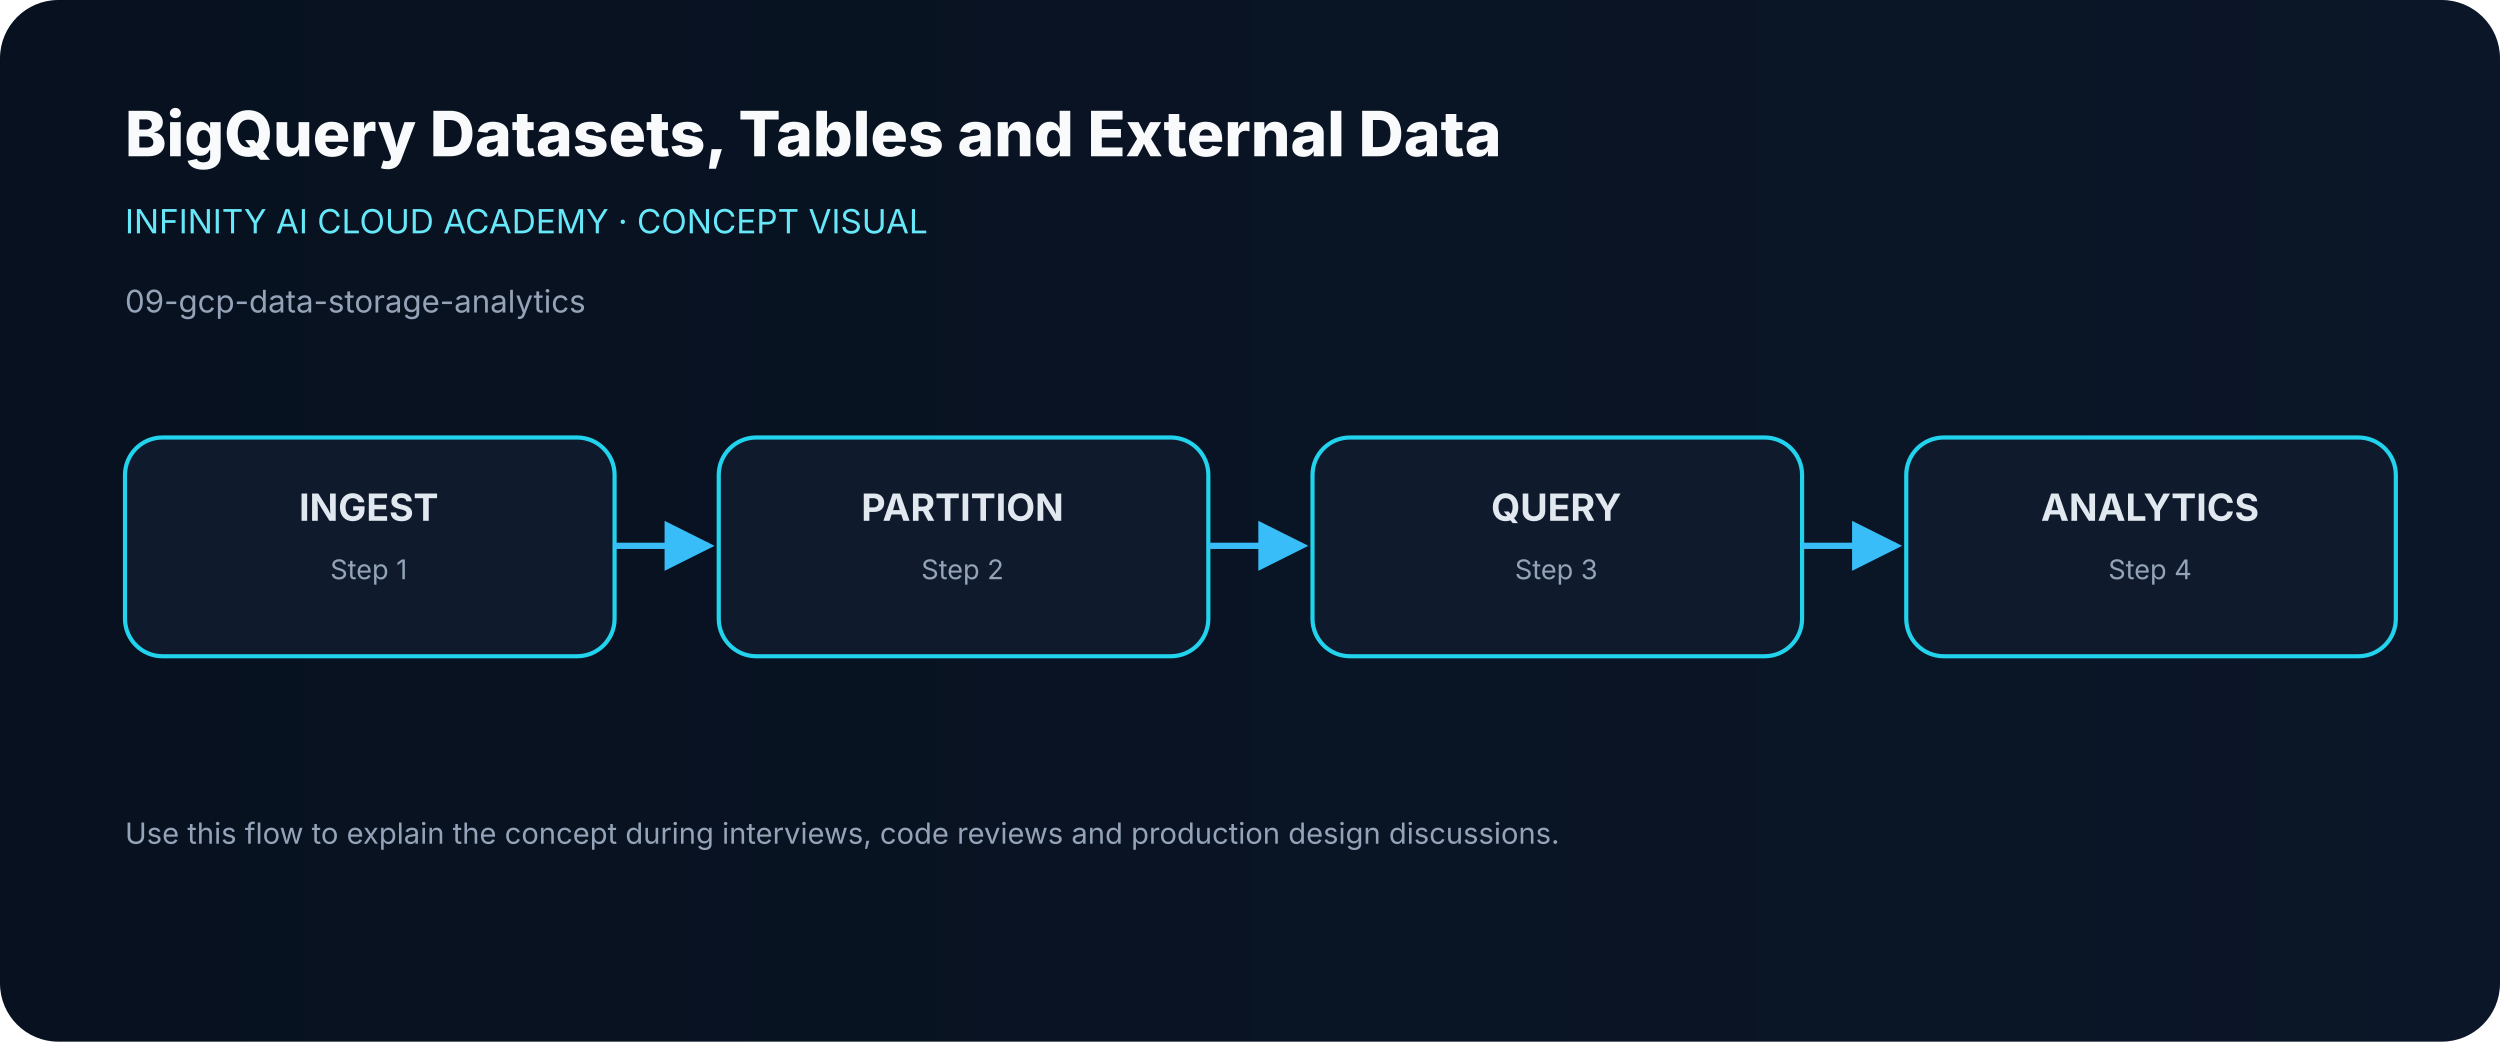
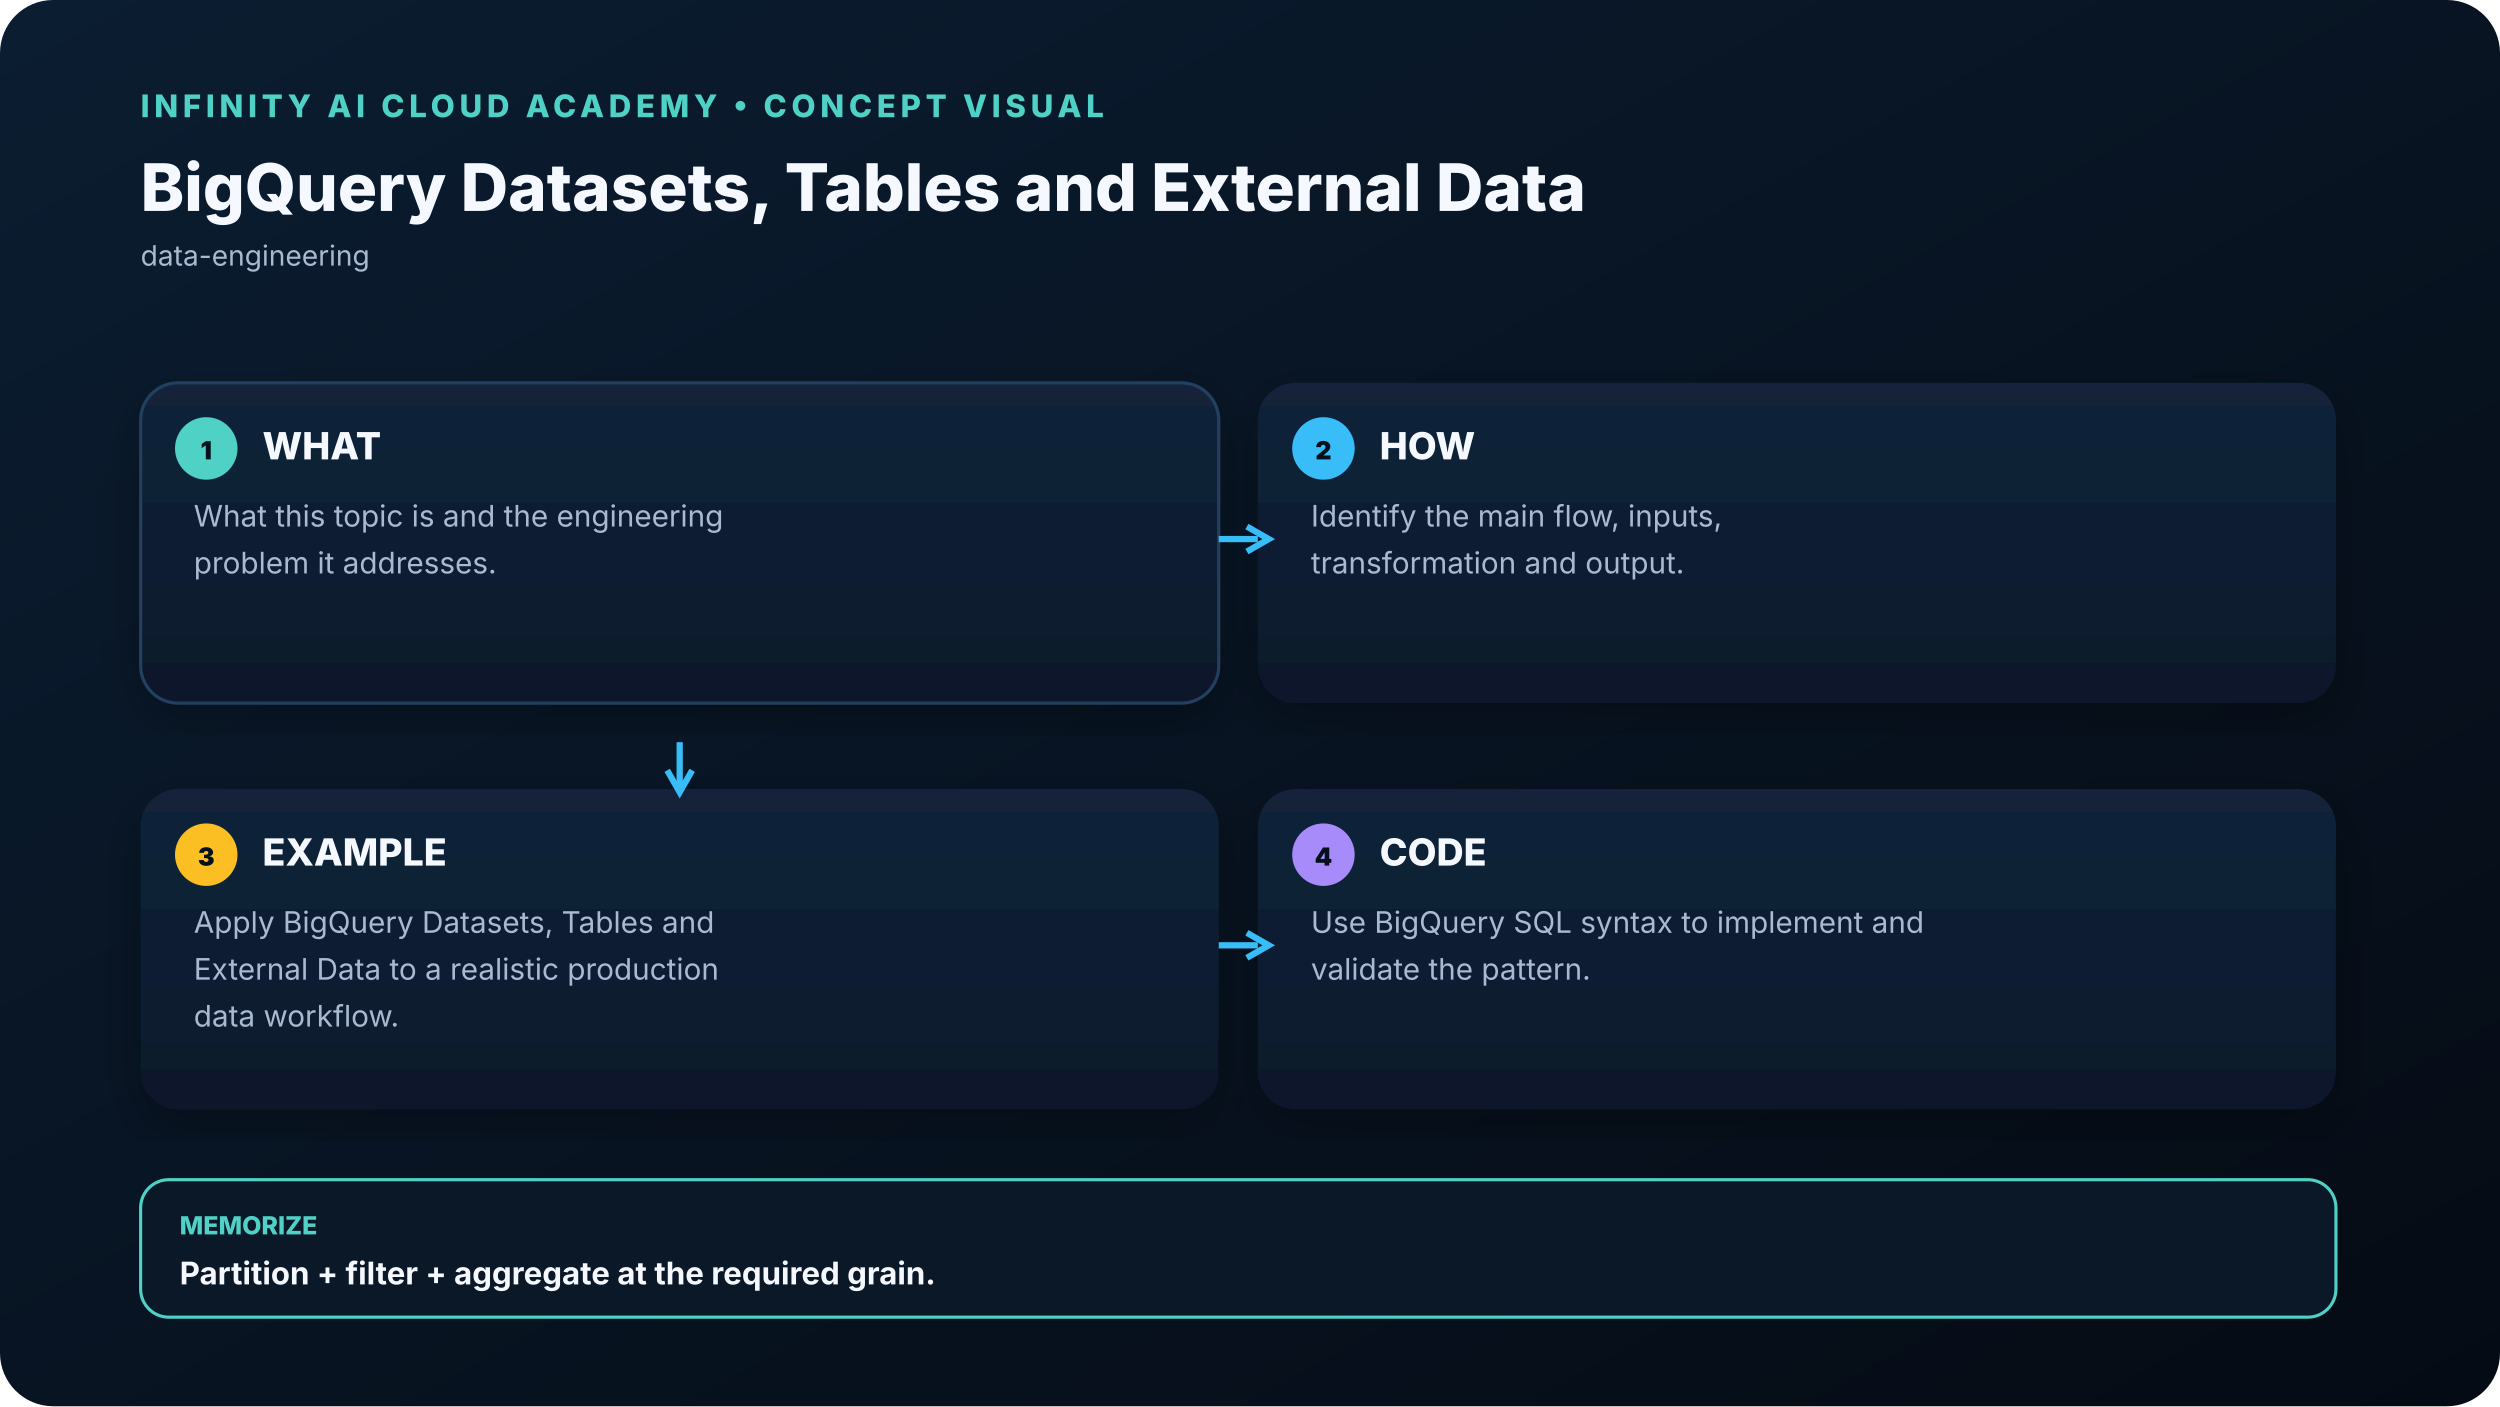
- <svg xmlns="http://www.w3.org/2000/svg" width="1200" height="500" viewBox="0 0 1200 500">
+ <svg xmlns="http://www.w3.org/2000/svg" width="1600" height="900" viewBox="0 0 1600 900">
  <defs>
-     <linearGradient id="g" x1="0" x2="1">
-       <stop stop-color="#07111f" />
-       <stop offset="1" stop-color="#0b1628" />
+     <linearGradient id="bg" x1="0" y1="0" x2="1" y2="1">
+       <stop offset="0" stop-color="#0b1d31" />
+       <stop offset="1" stop-color="#050b14" />
    </linearGradient>
-     <marker id="a" markerWidth="8" markerHeight="8" refX="7" refY="4" orient="auto">
-       <path d="M0,0 L8,4 L0,8 z" fill="#38bdf8" />
-     </marker>
+     <linearGradient id="card" x1="0" y1="0" x2="0" y2="1">
+       <stop offset="0" stop-color="#12243a" />
+       <stop offset="1" stop-color="#0b1829" />
+     </linearGradient>
+     <filter id="shadow">
+       <feDropShadow dx="0" dy="12" stdDeviation="16" flood-color="#000" flood-opacity=".28" />
+     </filter>
  </defs>
-   <rect width="1200" height="500" rx="28" fill="url(#g)" />
-   <text x="60" y="75" font-family="Inter,Arial" font-size="30" font-weight="800" fill="#f8fafc">BigQuery Datasets, Tables and External Data</text>
-   <text x="60" y="112" font-family="Inter,Arial" font-size="16" fill="#67e8f9">INFINITY AI CLOUD ACADEMY · CONCEPT VISUAL</text>
-   <text x="60" y="150" font-family="Inter,Arial" font-size="15" fill="#94a3b8">09-gcp-data-storage-analytics</text>
-   <rect x="60" y="210" width="235" height="105" rx="18" fill="#0f1b2d" stroke="#22d3ee" stroke-width="2" />
-   <text x="177" y="250" text-anchor="middle" font-family="Inter,Arial" font-size="18" font-weight="700" fill="#e2e8f0">INGEST</text>
-   <text x="177" y="278" text-anchor="middle" font-family="Inter,Arial" font-size="13" fill="#94a3b8">Step 1</text>
-   <line x1="295" y1="262" x2="340" y2="262" stroke="#38bdf8" stroke-width="3" marker-end="url(#a)" />
-   <rect x="345" y="210" width="235" height="105" rx="18" fill="#0f1b2d" stroke="#22d3ee" stroke-width="2" />
-   <text x="462" y="250" text-anchor="middle" font-family="Inter,Arial" font-size="18" font-weight="700" fill="#e2e8f0">PARTITION</text>
-   <text x="462" y="278" text-anchor="middle" font-family="Inter,Arial" font-size="13" fill="#94a3b8">Step 2</text>
-   <line x1="580" y1="262" x2="625" y2="262" stroke="#38bdf8" stroke-width="3" marker-end="url(#a)" />
-   <rect x="630" y="210" width="235" height="105" rx="18" fill="#0f1b2d" stroke="#22d3ee" stroke-width="2" />
-   <text x="747" y="250" text-anchor="middle" font-family="Inter,Arial" font-size="18" font-weight="700" fill="#e2e8f0">QUERY</text>
-   <text x="747" y="278" text-anchor="middle" font-family="Inter,Arial" font-size="13" fill="#94a3b8">Step 3</text>
-   <line x1="865" y1="262" x2="910" y2="262" stroke="#38bdf8" stroke-width="3" marker-end="url(#a)" />
-   <rect x="915" y="210" width="235" height="105" rx="18" fill="#0f1b2d" stroke="#22d3ee" stroke-width="2" />
-   <text x="1032" y="250" text-anchor="middle" font-family="Inter,Arial" font-size="18" font-weight="700" fill="#e2e8f0">ANALYTICS</text>
-   <text x="1032" y="278" text-anchor="middle" font-family="Inter,Arial" font-size="13" fill="#94a3b8">Step 4</text>
-   <text x="60" y="405" font-family="Inter,Arial" font-size="14" fill="#94a3b8">Use this flow to explain the concept during interviews, code reviews and production design discussions.</text>
+   <rect width="1600" height="900" rx="34" fill="url(#bg)" />
+   <text x="90" y="75" fill="#4fd1c5" font-family="Inter,Segoe UI,Arial" font-size="20" font-weight="800" letter-spacing="3">INFINITY AI CLOUD ACADEMY • CONCEPT VISUAL</text>
+   <text x="90" y="135" fill="#f5f9ff" font-family="Inter,Segoe UI,Arial" font-size="42" font-weight="800">BigQuery Datasets, Tables and External Data</text>
+   <text x="90" y="170" fill="#a9bad0" font-family="Inter,Segoe UI,Arial" font-size="18">data-engineering</text>
+   <rect x="90" y="245" width="690" height="205" rx="24" fill="url(#card)" stroke="#24415f" stroke-width="2" filter="url(#shadow)" />
+   <circle cx="132" cy="287" r="20" fill="#4fd1c5" />
+   <text x="132" y="294" text-anchor="middle" fill="#04101b" font-family="Inter,Segoe UI,Arial" font-size="16" font-weight="900">1</text>
+   <text x="168" y="294" fill="#f5f9ff" font-family="Inter,Segoe UI,Arial" font-size="24" font-weight="800">WHAT</text>
+   <text x="124" y="337" fill="#a9bad0" font-family="Inter,Segoe UI,Arial" font-size="19">What this topic is and the engineering</text>
+   <text x="124" y="367" fill="#a9bad0" font-family="Inter,Segoe UI,Arial" font-size="19">problem it addresses.</text>
+   <rect x="805" y="245" width="690" height="205" rx="24" fill="url(#card)" stroke="problem it addresses." stroke-width="2" filter="url(#shadow)" />
+   <circle cx="847" cy="287" r="20" fill="#38bdf8" />
+   <text x="847" y="294" text-anchor="middle" fill="#04101b" font-family="Inter,Segoe UI,Arial" font-size="16" font-weight="900">2</text>
+   <text x="883" y="294" fill="#f5f9ff" font-family="Inter,Segoe UI,Arial" font-size="24" font-weight="800">HOW</text>
+   <text x="839" y="337" fill="#a9bad0" font-family="Inter,Segoe UI,Arial" font-size="19">Identify the main flow, inputs,</text>
+   <text x="839" y="367" fill="#a9bad0" font-family="Inter,Segoe UI,Arial" font-size="19">transformation and output.</text>
+   <rect x="90" y="505" width="690" height="205" rx="24" fill="url(#card)" stroke="transformation and output." stroke-width="2" filter="url(#shadow)" />
+   <circle cx="132" cy="547" r="20" fill="#fbbf24" />
+   <text x="132" y="554" text-anchor="middle" fill="#04101b" font-family="Inter,Segoe UI,Arial" font-size="16" font-weight="900">3</text>
+   <text x="168" y="554" fill="#f5f9ff" font-family="Inter,Segoe UI,Arial" font-size="24" font-weight="800">EXAMPLE</text>
+   <text x="124" y="597" fill="#a9bad0" font-family="Inter,Segoe UI,Arial" font-size="19">Apply BigQuery Datasets, Tables and</text>
+   <text x="124" y="627" fill="#a9bad0" font-family="Inter,Segoe UI,Arial" font-size="19">External Data to a realistic production</text>
+   <text x="124" y="657" fill="#a9bad0" font-family="Inter,Segoe UI,Arial" font-size="19">data workflow.</text>
+   <rect x="805" y="505" width="690" height="205" rx="24" fill="url(#card)" stroke="data workflow." stroke-width="2" filter="url(#shadow)" />
+   <circle cx="847" cy="547" r="20" fill="#a78bfa" />
+   <text x="847" y="554" text-anchor="middle" fill="#04101b" font-family="Inter,Segoe UI,Arial" font-size="16" font-weight="900">4</text>
+   <text x="883" y="554" fill="#f5f9ff" font-family="Inter,Segoe UI,Arial" font-size="24" font-weight="800">CODE</text>
+   <text x="839" y="597" fill="#a9bad0" font-family="Inter,Segoe UI,Arial" font-size="19">Use BigQuery SQL syntax to implement and</text>
+   <text x="839" y="627" fill="#a9bad0" font-family="Inter,Segoe UI,Arial" font-size="19">validate the pattern.</text>
+   <path d="M780 345 H805" stroke="#38bdf8" stroke-width="4" />
+   <path d="M798 337 l14 8 -14 8" fill="none" stroke="#38bdf8" stroke-width="4" />
+   <path d="M435 475 V505" stroke="#38bdf8" stroke-width="4" />
+   <path d="M427 493 l8 14 8-14" fill="none" stroke="#38bdf8" stroke-width="4" />
+   <path d="M780 605 H805" stroke="#38bdf8" stroke-width="4" />
+   <path d="M798 597 l14 8 -14 8" fill="none" stroke="#38bdf8" stroke-width="4" />
+   <rect x="90" y="755" width="1405" height="88" rx="18" fill="#0b1828" stroke="#4fd1c5" stroke-width="2" />
+   <text x="115" y="790" fill="#4fd1c5" font-family="Inter,Segoe UI,Arial" font-size="16" font-weight="800">MEMORIZE</text>
+   <text x="115" y="822" fill="#f5f9ff" font-family="Inter,Segoe UI,Arial" font-size="20" font-weight="700">Partition + filter + aggregate at the required grain.</text>
</svg>
